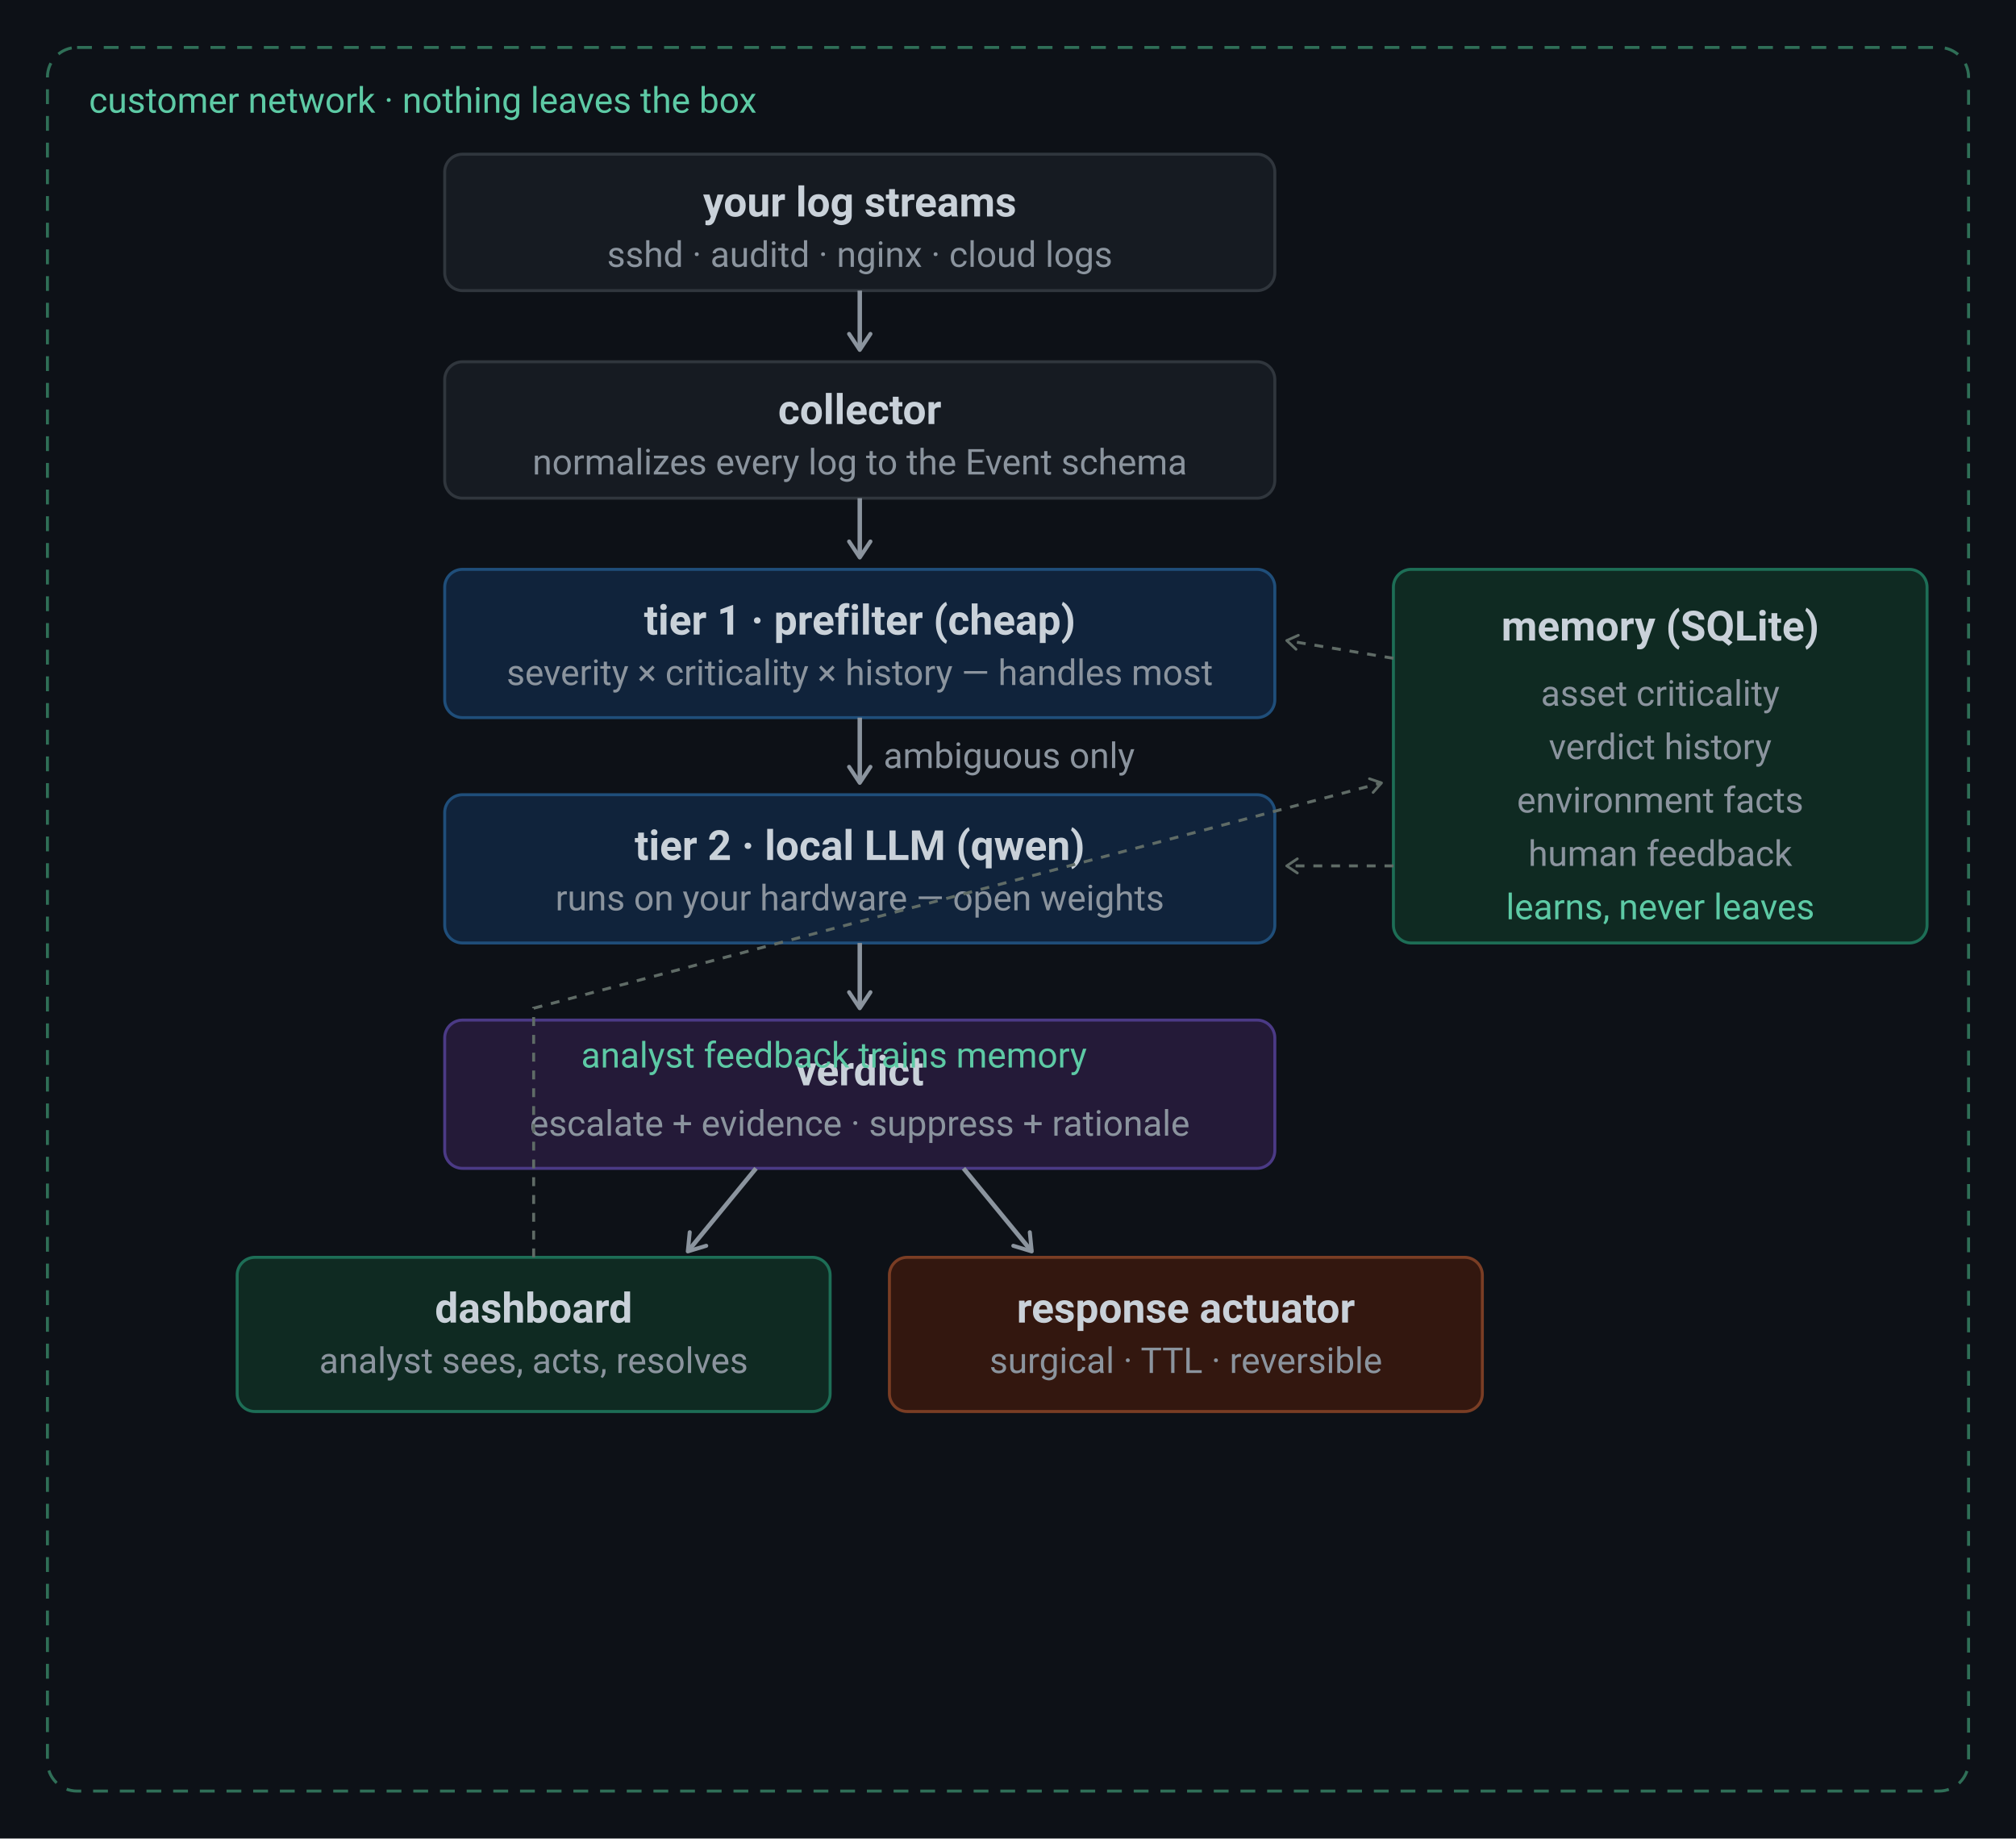
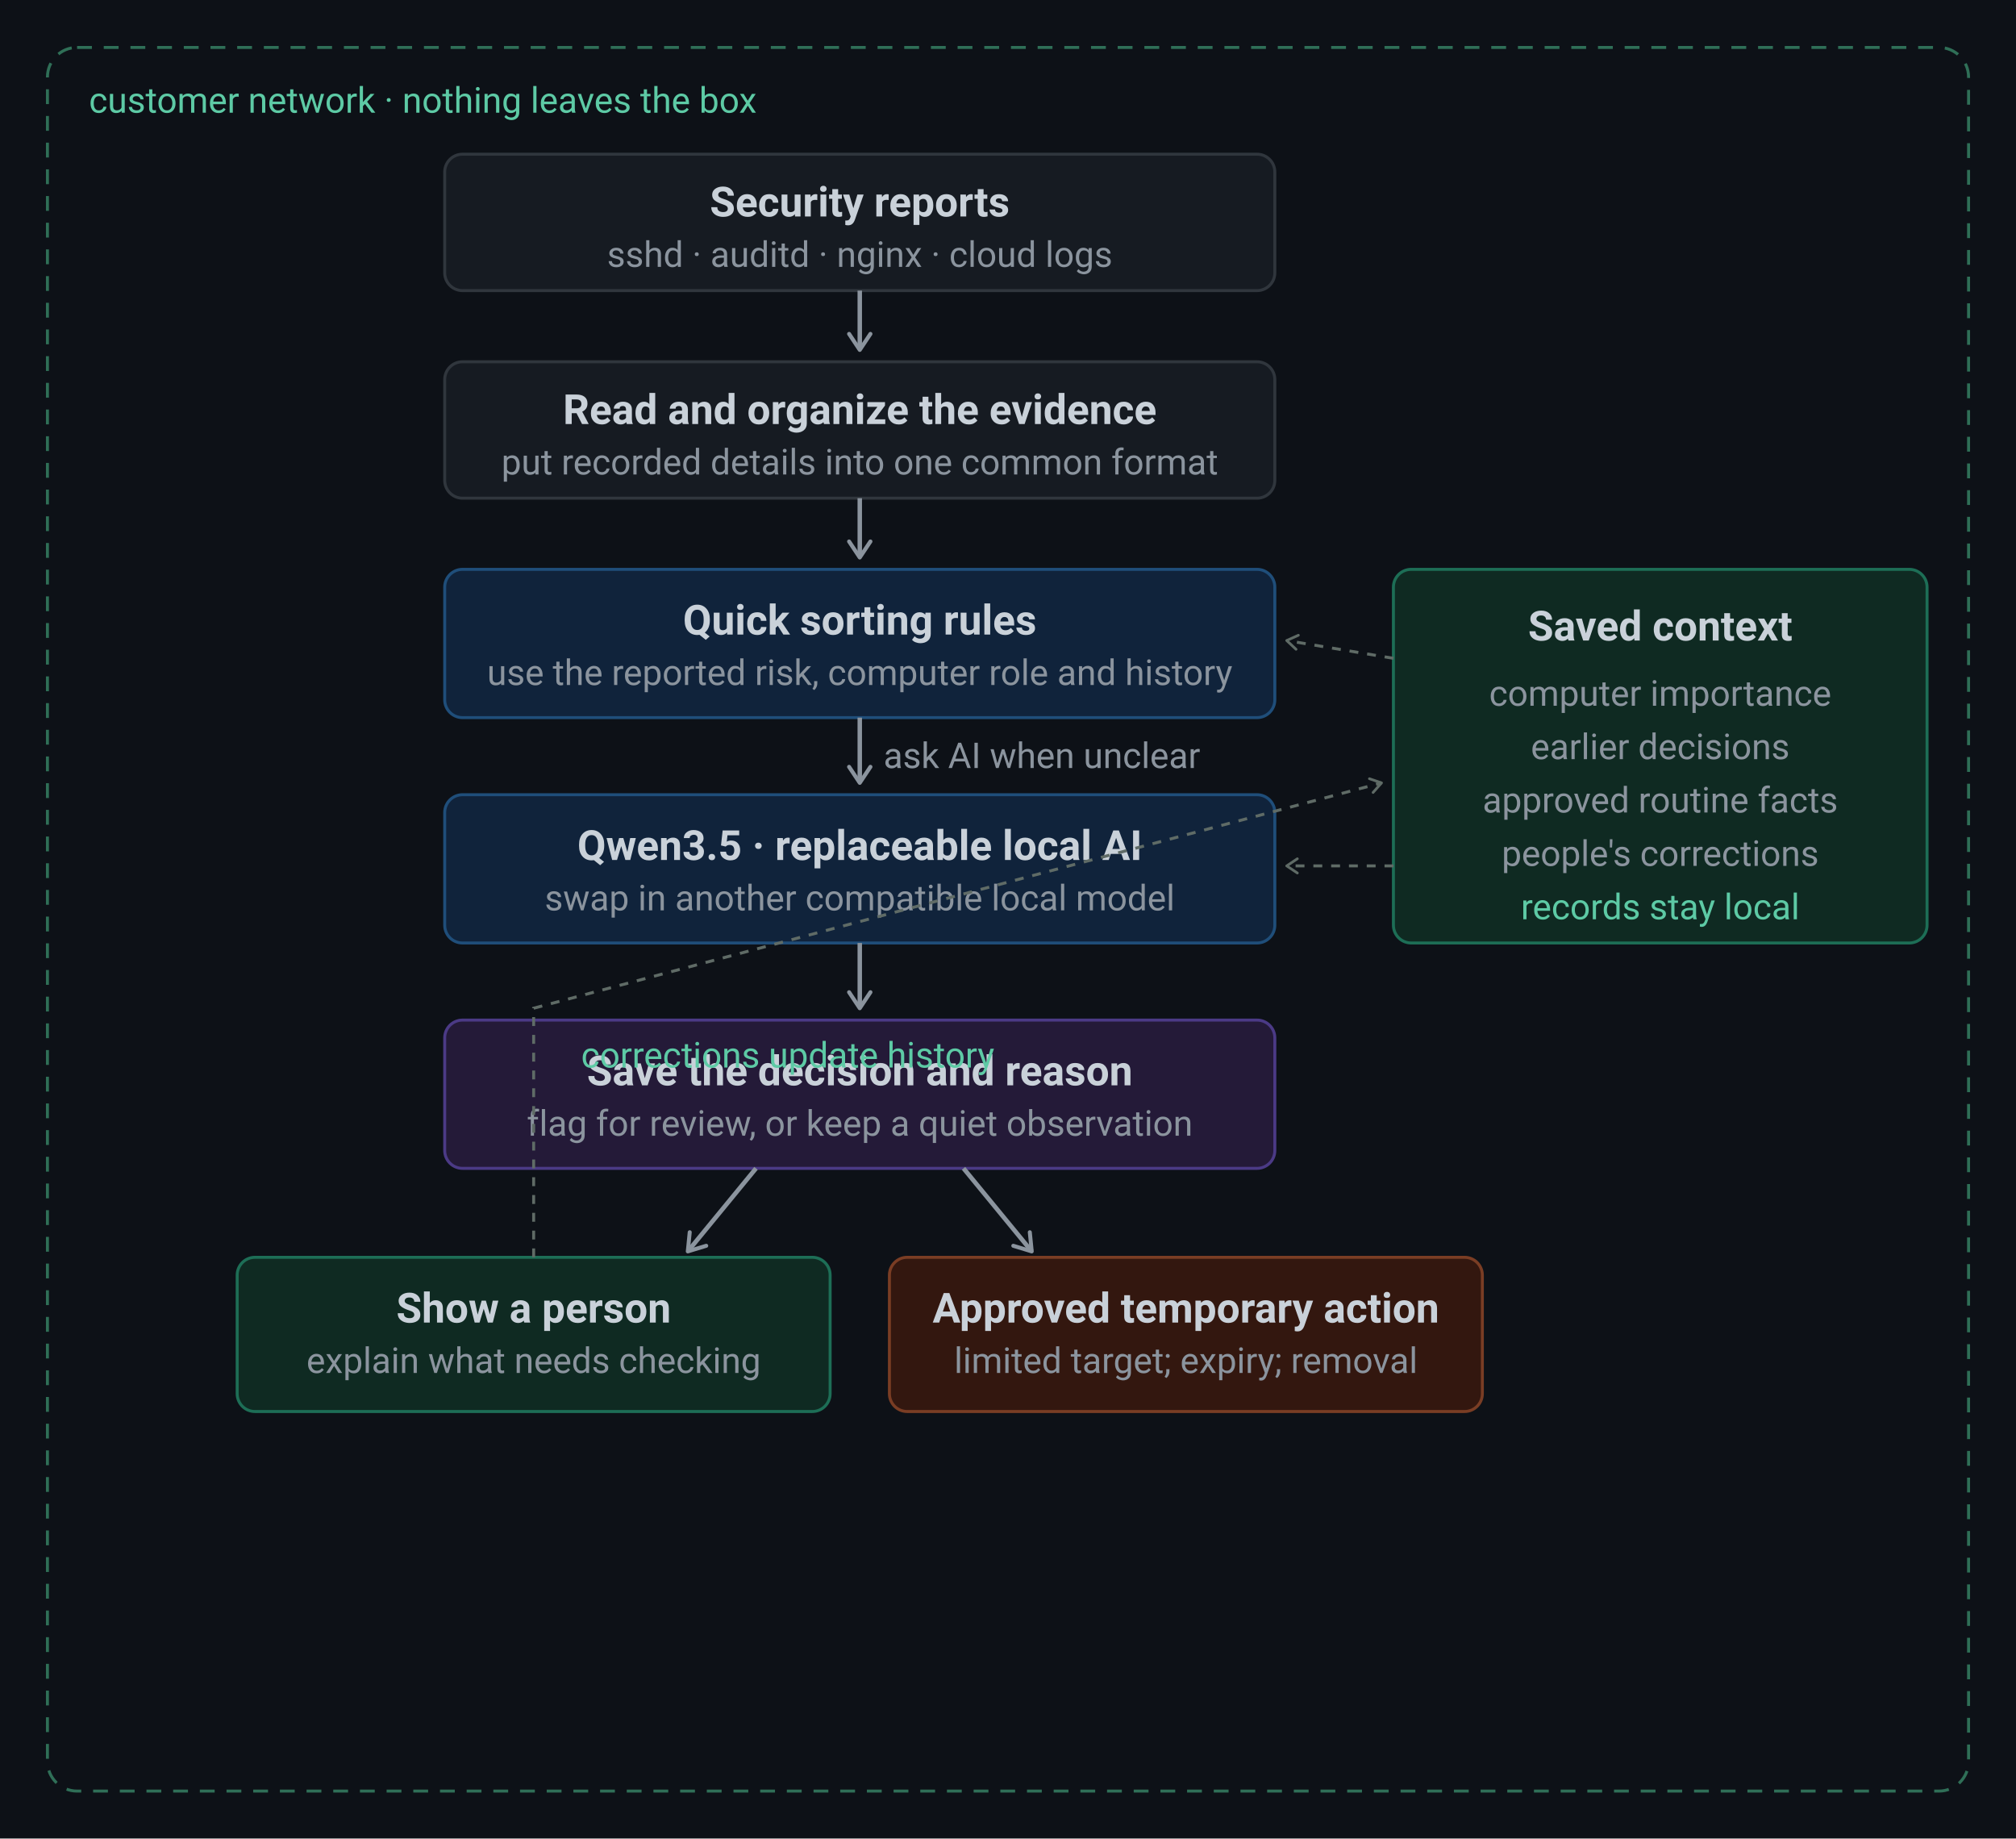
<svg xmlns="http://www.w3.org/2000/svg" width="680" height="620" viewBox="0 0 680 620" font-family="-apple-system,Segoe UI,Roboto,sans-serif">
  <style>
.t{fill:#c9d1d9;font-size:14px;font-weight:600}.s{fill:#8b949e;font-size:12px}
.lbl{fill:#5dcaa5;font-size:12px}
</style>
  <rect width="680" height="620" fill="#0d1117" />
  <rect x="16" y="16" width="648" height="588" rx="10" fill="none" stroke="#2f6f57" stroke-width="1" stroke-dasharray="5 4" />
  <text x="30" y="38" class="lbl">customer network · nothing leaves the box</text>
  <rect x="150" y="52" width="280" height="46" rx="6" fill="#161b22" stroke="#30363d" />
-   <text x="290" y="73" class="t" text-anchor="middle">your log streams</text>
+   <text x="290" y="73" class="t" text-anchor="middle">Security reports</text>
  <text x="290" y="90" class="s" text-anchor="middle">sshd · auditd · nginx · cloud logs</text>
  <line x1="290" y1="98" x2="290" y2="118" stroke="#8b949e" stroke-width="1.5" marker-end="url(#a)" />
  <rect x="150" y="122" width="280" height="46" rx="6" fill="#161b22" stroke="#30363d" />
-   <text x="290" y="143" class="t" text-anchor="middle">collector</text>
-   <text x="290" y="160" class="s" text-anchor="middle">normalizes every log to the Event schema</text>
+   <text x="290" y="143" class="t" text-anchor="middle">Read and organize the evidence</text>
+   <text x="290" y="160" class="s" text-anchor="middle">put recorded details into one common format</text>
  <line x1="290" y1="168" x2="290" y2="188" stroke="#8b949e" stroke-width="1.5" marker-end="url(#a)" />
  <rect x="150" y="192" width="280" height="50" rx="6" fill="#10233b" stroke="#1f4e7a" />
-   <text x="290" y="214" class="t" text-anchor="middle" fill="#86bdf5">tier 1 · prefilter (cheap)</text>
-   <text x="290" y="231" class="s" text-anchor="middle">severity × criticality × history — handles most</text>
+   <text x="290" y="214" class="t" text-anchor="middle" fill="#86bdf5">Quick sorting rules</text>
+   <text x="290" y="231" class="s" text-anchor="middle">use the reported risk, computer role and history</text>
  <line x1="290" y1="242" x2="290" y2="264" stroke="#8b949e" stroke-width="1.5" marker-end="url(#a)" />
-   <text x="298" y="259" class="s" fill="#86bdf5">ambiguous only</text>
+   <text x="298" y="259" class="s" fill="#86bdf5">ask AI when unclear</text>
  <rect x="150" y="268" width="280" height="50" rx="6" fill="#10233b" stroke="#1f4e7a" />
-   <text x="290" y="290" class="t" text-anchor="middle" fill="#86bdf5">tier 2 · local LLM (qwen)</text>
-   <text x="290" y="307" class="s" text-anchor="middle">runs on your hardware — open weights</text>
+   <text x="290" y="290" class="t" text-anchor="middle" fill="#86bdf5">Qwen3.5 · replaceable local AI</text>
+   <text x="290" y="307" class="s" text-anchor="middle">swap in another compatible local model</text>
  <line x1="290" y1="318" x2="290" y2="340" stroke="#8b949e" stroke-width="1.5" marker-end="url(#a)" />
  <rect x="150" y="344" width="280" height="50" rx="6" fill="#241a38" stroke="#4b3a86" />
-   <text x="290" y="366" class="t" text-anchor="middle" fill="#cbb2f5">verdict</text>
-   <text x="290" y="383" class="s" text-anchor="middle">escalate + evidence · suppress + rationale</text>
+   <text x="290" y="366" class="t" text-anchor="middle" fill="#cbb2f5">Save the decision and reason</text>
+   <text x="290" y="383" class="s" text-anchor="middle">flag for review, or keep a quiet observation</text>
  <path d="M255 394 L232 422" fill="none" stroke="#8b949e" stroke-width="1.5" marker-end="url(#a)" />
  <path d="M325 394 L348 422" fill="none" stroke="#8b949e" stroke-width="1.5" marker-end="url(#a)" />
  <rect x="80" y="424" width="200" height="52" rx="6" fill="#0f2a22" stroke="#1d6e56" />
-   <text x="180" y="446" class="t" text-anchor="middle" fill="#6fe0bd">dashboard</text>
-   <text x="180" y="463" class="s" text-anchor="middle">analyst sees, acts, resolves</text>
+   <text x="180" y="446" class="t" text-anchor="middle" fill="#6fe0bd">Show a person</text>
+   <text x="180" y="463" class="s" text-anchor="middle">explain what needs checking</text>
  <rect x="300" y="424" width="200" height="52" rx="6" fill="#33170f" stroke="#7a3d24" />
-   <text x="400" y="446" class="t" text-anchor="middle" fill="#f0a482">response actuator</text>
-   <text x="400" y="463" class="s" text-anchor="middle">surgical · TTL · reversible</text>
+   <text x="400" y="446" class="t" text-anchor="middle" fill="#f0a482">Approved temporary action</text>
+   <text x="400" y="463" class="s" text-anchor="middle">limited target; expiry; removal</text>
  <rect x="470" y="192" width="180" height="126" rx="6" fill="#0f2a22" stroke="#1d6e56" />
-   <text x="560" y="216" class="t" text-anchor="middle" fill="#6fe0bd">memory (SQLite)</text>
-   <text x="560" y="238" class="s" text-anchor="middle">asset criticality</text>
-   <text x="560" y="256" class="s" text-anchor="middle">verdict history</text>
-   <text x="560" y="274" class="s" text-anchor="middle">environment facts</text>
-   <text x="560" y="292" class="s" text-anchor="middle">human feedback</text>
-   <text x="560" y="310" class="lbl" text-anchor="middle">learns, never leaves</text>
+   <text x="560" y="216" class="t" text-anchor="middle" fill="#6fe0bd">Saved context</text>
+   <text x="560" y="238" class="s" text-anchor="middle">computer importance</text>
+   <text x="560" y="256" class="s" text-anchor="middle">earlier decisions</text>
+   <text x="560" y="274" class="s" text-anchor="middle">approved routine facts</text>
+   <text x="560" y="292" class="s" text-anchor="middle">people's corrections</text>
+   <text x="560" y="310" class="lbl" text-anchor="middle">records stay local</text>
  <line x1="470" y1="222" x2="434" y2="216" stroke="#5f6b66" stroke-width="1" stroke-dasharray="3 3" marker-end="url(#a)" />
  <line x1="470" y1="292" x2="434" y2="292" stroke="#5f6b66" stroke-width="1" stroke-dasharray="3 3" marker-end="url(#a)" />
  <path d="M180 424 L180 340 L466 264" fill="none" stroke="#5f6b66" stroke-width="1" stroke-dasharray="3 3" marker-end="url(#a)" />
-   <text x="196" y="360" class="lbl">analyst feedback trains memory</text>
+   <text x="196" y="360" class="lbl">corrections update history</text>
  <defs>
    <marker id="a" viewBox="0 0 10 10" refX="8" refY="5" markerWidth="6" markerHeight="6" orient="auto-start-reverse">
      <path d="M2 1L8 5L2 9" fill="none" stroke="context-stroke" stroke-width="1.5" stroke-linecap="round" stroke-linejoin="round" />
    </marker>
  </defs>
</svg>
